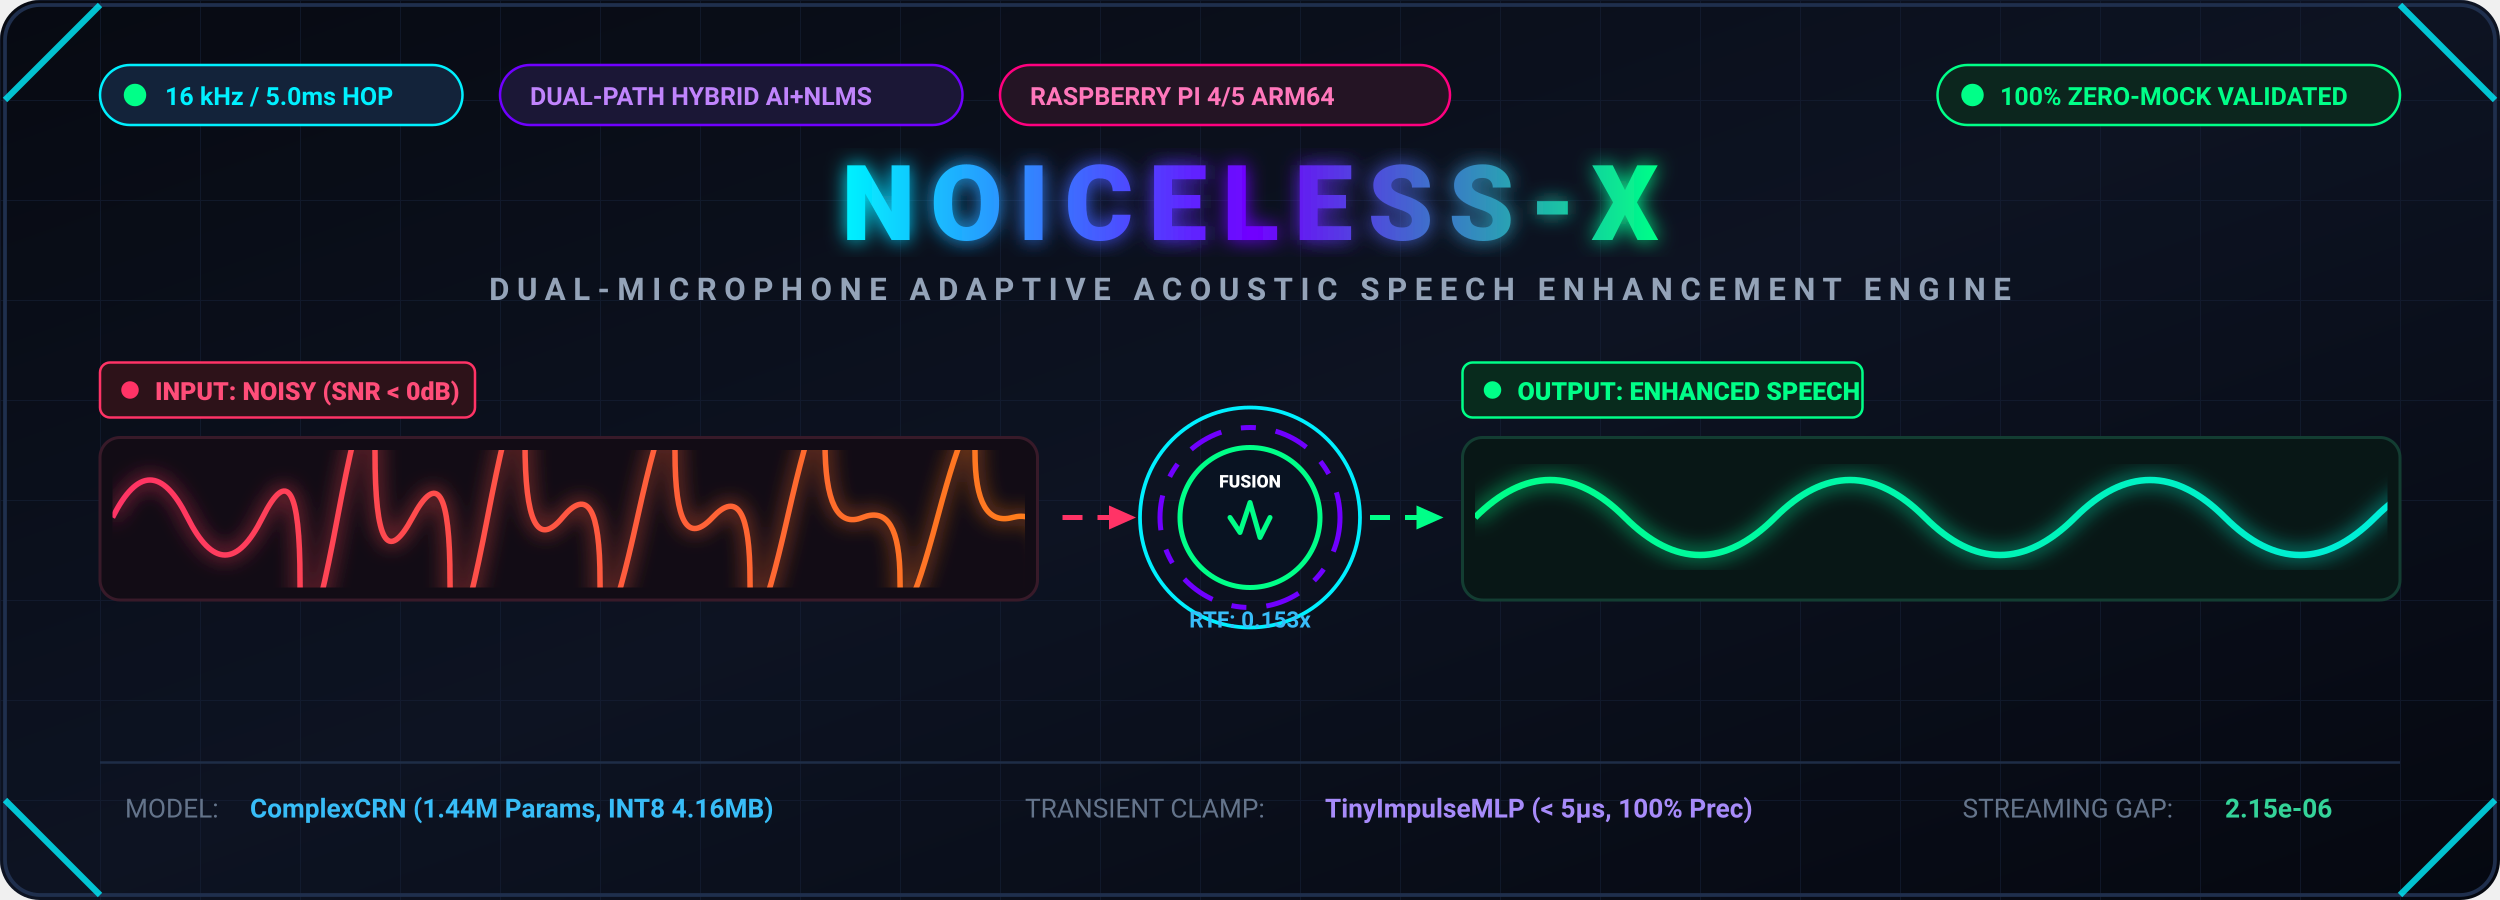
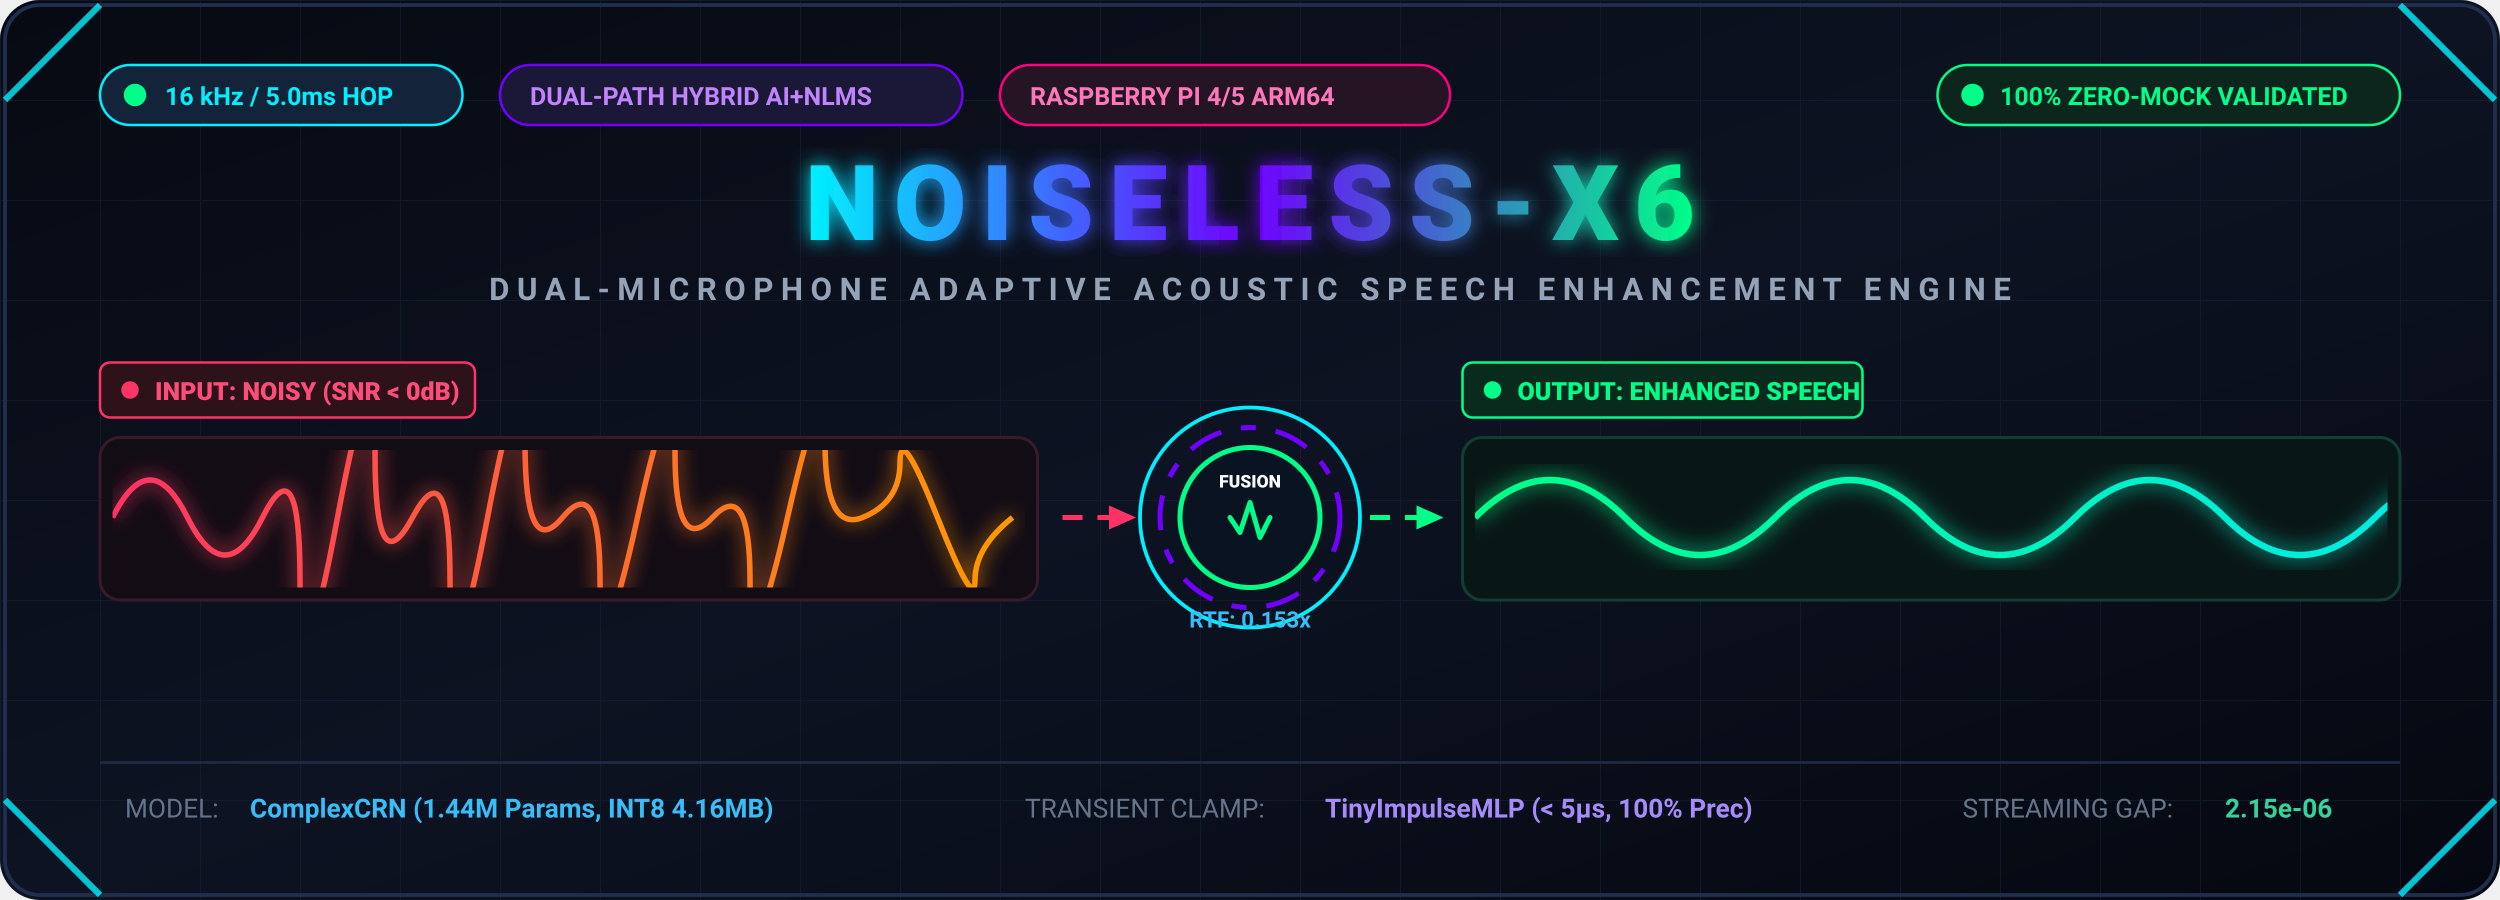
<svg xmlns="http://www.w3.org/2000/svg" viewBox="0 0 1000 360" width="100%" height="100%">
  <defs>
    <linearGradient id="bg-grad" x1="0%" y1="0%" x2="100%" y2="100%">
      <stop offset="0%" stop-color="#070a12" />
      <stop offset="50%" stop-color="#0d1322" />
      <stop offset="100%" stop-color="#050810" />
    </linearGradient>
    <linearGradient id="title-grad" x1="0%" y1="0%" x2="100%" y2="0%">
      <stop offset="0%" stop-color="#00f0ff" />
      <stop offset="50%" stop-color="#7000ff" />
      <stop offset="100%" stop-color="#00ff88" />
    </linearGradient>
    <linearGradient id="noisy-grad" x1="0%" y1="0%" x2="100%" y2="0%">
      <stop offset="0%" stop-color="#ff3366" />
      <stop offset="100%" stop-color="#ff9900" />
    </linearGradient>
    <linearGradient id="clean-grad" x1="0%" y1="0%" x2="100%" y2="0%">
      <stop offset="0%" stop-color="#00ff88" />
      <stop offset="100%" stop-color="#00e5ff" />
    </linearGradient>
    <filter id="glow-cyan" x="-20%" y="-20%" width="140%" height="140%">
      <feGaussianBlur stdDeviation="4" result="blur" />
      <feMerge>
        <feMergeNode in="blur" />
        <feMergeNode in="SourceGraphic" />
      </feMerge>
    </filter>
    <filter id="glow-green" x="-20%" y="-20%" width="140%" height="140%">
      <feGaussianBlur stdDeviation="4" result="blur" />
      <feMerge>
        <feMergeNode in="blur" />
        <feMergeNode in="SourceGraphic" />
      </feMerge>
    </filter>
    <filter id="glow-red" x="-20%" y="-20%" width="140%" height="140%">
      <feGaussianBlur stdDeviation="4" result="blur" />
      <feMerge>
        <feMergeNode in="blur" />
        <feMergeNode in="SourceGraphic" />
      </feMerge>
    </filter>
    <pattern id="cyber-grid" width="40" height="40" patternUnits="userSpaceOnUse">
      <path d="M 40 0 L 0 0 0 40" fill="none" stroke="#162238" stroke-width="0.75" opacity="0.6" />
    </pattern>
    <marker id="hero-arrow-red" viewBox="0 0 10 10" refX="7" refY="5" markerWidth="6" markerHeight="6" orient="auto-start-reverse">
      <path d="M 0 1 L 9 5 L 0 9 z" fill="#ff3366" />
    </marker>
    <marker id="hero-arrow-green" viewBox="0 0 10 10" refX="7" refY="5" markerWidth="6" markerHeight="6" orient="auto-start-reverse">
      <path d="M 0 1 L 9 5 L 0 9 z" fill="#00ff88" />
    </marker>
  </defs>
  <style>
    @keyframes dashStream {
      0% { stroke-dashoffset: 24; }
      100% { stroke-dashoffset: 0; }
    }
    .neon-title {
      font-family: 'Segoe UI', system-ui, -apple-system, Roboto, sans-serif;
      font-weight: 900;
      letter-spacing: 6px;
    }
    .laser-dash {
      stroke-dasharray: 8 6;
      animation: dashStream 1.2s linear infinite;
    }
    text {
      font-family: 'Segoe UI', system-ui, -apple-system, Roboto, sans-serif;
    }
  </style>
  <rect width="1000" height="360" rx="16" fill="url(#bg-grad)" />
  <rect width="1000" height="360" rx="16" fill="url(#cyber-grid)" />
  <rect x="2" y="2" width="996" height="356" rx="14" fill="none" stroke="#1f2f4d" stroke-width="1.5" />
  <path d="M 2 40 L 40 2 M 998 40 L 960 2 M 2 320 L 40 358 M 998 320 L 960 358" stroke="#00f0ff" stroke-width="2.5" fill="none" opacity="0.8" />
  <g transform="translate(40, 26)">
    <rect x="0" y="0" width="145" height="24" rx="12" fill="#13233a" stroke="#00f0ff" stroke-width="1" />
    <circle cx="14" cy="12" r="4.5" fill="#00ff88">
      <animate attributeName="opacity" values="1;0.3;1" dur="1.2s" repeatCount="indefinite" />
    </circle>
    <text x="26" y="16" fill="#00f0ff" font-family="monospace" font-size="10" font-weight="700">16 kHz / 5.0ms HOP</text>
    <rect x="160" y="0" width="185" height="24" rx="12" fill="#1b1736" stroke="#7000ff" stroke-width="1" />
    <text x="172" y="16" fill="#c084fc" font-family="monospace" font-size="10" font-weight="700">DUAL-PATH HYBRID AI+NLMS</text>
    <rect x="360" y="0" width="180" height="24" rx="12" fill="#241424" stroke="#ff007f" stroke-width="1" />
    <text x="372" y="16" fill="#ff77bb" font-family="monospace" font-size="10" font-weight="700">RASPBERRY PI 4/5 ARM64</text>
    <rect x="735" y="0" width="185" height="24" rx="12" fill="#0c261e" stroke="#00ff88" stroke-width="1" />
    <circle cx="749" cy="12" r="4.5" fill="#00ff88" />
    <text x="760" y="16" fill="#00ff88" font-family="monospace" font-size="10" font-weight="700">100% ZERO-MOCK VALIDATED</text>
  </g>
  <g transform="translate(500, 96)" text-anchor="middle">
-     <text class="neon-title" x="0" y="0" font-size="42" fill="url(#title-grad)" filter="url(#glow-cyan)">NOICELESS-X</text>
+     <text class="neon-title" x="0" y="0" font-size="42" fill="url(#title-grad)" filter="url(#glow-cyan)">NOISELESS-X6</text>
    <text x="0" y="24" fill="#94a3b8" font-size="12.5" font-weight="600" letter-spacing="3">
      DUAL-MICROPHONE ADAPTIVE ACOUSTIC SPEECH ENHANCEMENT ENGINE
    </text>
  </g>
  <g transform="translate(40, 145)">
    <rect x="0" y="0" width="150" height="22" rx="4" fill="#2d1219" stroke="#ff3366" stroke-width="1" />
    <circle cx="12" cy="11" r="3.5" fill="#ff3366" />
    <text x="22" y="15" fill="#ff4d79" font-family="monospace" font-size="10" font-weight="800">INPUT: NOISY (SNR &lt; 0dB)</text>
    <g transform="translate(0, 30)">
      <rect x="0" y="0" width="375" height="65" rx="8" fill="#120c15" stroke="#381a29" stroke-width="1.2" />
      <svg x="5" y="5" width="365" height="55" viewBox="0 0 365 55">
        <g>
-           <path d="M 0 27 Q 15 -3 30 27 T 60 27 T 75 52 T 90 27 T 105 1 T 120 27 T 135 52 T 150 27 T 165 -3 T 180 27 T 195 52 T 210 27 T 225 1 T 240 27 T 255 52 T 270 27 T 285 -3 T 300 27 T 315 52 T 330 27 T 345 1 T 360 27 T 375 52 T 390 27 T 405 -3 T 420 27 T 435 52 T 450 27 T 465 1 T 480 27 T 495 52 T 510 27" fill="none" stroke="url(#noisy-grad)" stroke-width="2.2" filter="url(#glow-red)" />
+           <path d="M 0 27 Q 15 -3 30 27 T 60 27 T 75 52 T 90 27 T 105 1 T 120 27 T 135 52 T 150 27 T 165 -3 T 180 27 T 195 52 T 210 27 T 225 1 T 240 27 T 255 52 T 270 27 T 285 -3 T 300 27 T 315 5 T 330 27 T 345 52 T 360 27" fill="none" stroke="url(#noisy-grad)" stroke-width="2.2" filter="url(#glow-red)" />
          <animateTransform attributeName="transform" type="translate" from="0 0" to="-120 0" dur="2s" repeatCount="indefinite" />
        </g>
      </svg>
    </g>
  </g>
  <path d="M 425 207 L 452 207" fill="none" stroke="#ff3366" stroke-width="2" class="laser-dash" marker-end="url(#hero-arrow-red)" />
  <g transform="translate(500, 207)">
    <circle cx="0" cy="0" r="44" fill="none" stroke="#00f0ff" stroke-width="1.5">
      <animate attributeName="r" values="40;48;40" dur="2.4s" repeatCount="indefinite" />
      <animate attributeName="opacity" values="0.5;0.1;0.5" dur="2.4s" repeatCount="indefinite" />
    </circle>
    <circle cx="0" cy="0" r="36" fill="none" stroke="#7000ff" stroke-width="2" stroke-dasharray="14 8 6 8">
      <animateTransform attributeName="transform" type="rotate" from="0 0 0" to="360 0 0" dur="10s" repeatCount="indefinite" />
    </circle>
    <circle cx="0" cy="0" r="28" fill="#091322" stroke="#00ff88" stroke-width="2" />
    <path d="M -8 0 L -4 6 L 0 -6 L 4 8 L 8 0" fill="none" stroke="#00ff88" stroke-width="2" stroke-linecap="round" stroke-linejoin="round" />
    <text x="0" y="-12" text-anchor="middle" fill="#ffffff" font-size="7" font-weight="800">FUSION</text>
    <text x="0" y="44" text-anchor="middle" fill="#38bdf8" font-family="monospace" font-size="9" font-weight="700">RTF: 0.153x</text>
  </g>
  <path d="M 548 207 L 575 207" fill="none" stroke="#00ff88" stroke-width="2" class="laser-dash" marker-end="url(#hero-arrow-green)" />
  <g transform="translate(585, 145)">
    <rect x="0" y="0" width="160" height="22" rx="4" fill="#082b1d" stroke="#00ff88" stroke-width="1" />
    <circle cx="12" cy="11" r="3.5" fill="#00ff88" />
    <text x="22" y="15" fill="#00ff88" font-family="monospace" font-size="10" font-weight="800">OUTPUT: ENHANCED SPEECH</text>
    <g transform="translate(0, 30)">
      <rect x="0" y="0" width="375" height="65" rx="8" fill="#081716" stroke="#133d32" stroke-width="1.2" />
      <svg x="5" y="5" width="365" height="55" viewBox="0 0 365 55">
        <g>
-           <path d="M 0 27 C 20 7, 40 7, 60 27 C 80 47, 100 47, 120 27 C 140 7, 160 7, 180 27 C 200 47, 220 47, 240 27 C 260 7, 280 7, 300 27 C 320 47, 340 47, 360 27 C 380 7, 400 7, 420 27 C 440 47, 460 47, 480 27 C 500 7, 520 7, 540 27" fill="none" stroke="url(#clean-grad)" stroke-width="2.6" filter="url(#glow-green)" />
+           <path d="M 0 27 C 20 7, 40 7, 60 27 C 80 47, 100 47, 120 27 C 140 7, 160 7, 180 27 C 200 47, 220 47, 240 27 C 260 7, 280 7, 300 27 C 320 47, 340 47, 360 27 C 380 7, 400 7, 420 27 C 440 47, 460 47, 480 27" fill="none" stroke="url(#clean-grad)" stroke-width="2.6" filter="url(#glow-green)" />
          <animateTransform attributeName="transform" type="translate" from="0 0" to="-120 0" dur="2s" repeatCount="indefinite" />
        </g>
      </svg>
    </g>
  </g>
  <g transform="translate(40, 305)">
    <line x1="0" y1="0" x2="920" y2="0" stroke="#1e2d47" stroke-width="1" />
    <g transform="translate(10, 22)">
      <text x="0" y="0" fill="#64748b" font-family="monospace" font-size="10.5">MODEL:</text>
      <text x="50" y="0" fill="#38bdf8" font-family="monospace" font-size="10.5" font-weight="700">ComplexCRN (1.44M Params, INT8 4.16MB)</text>
      <text x="360" y="0" fill="#64748b" font-family="monospace" font-size="10.5">TRANSIENT CLAMP:</text>
      <text x="480" y="0" fill="#a78bfa" font-family="monospace" font-size="10.5" font-weight="700">TinyImpulseMLP (&lt; 5µs, 100% Prec)</text>
      <text x="735" y="0" fill="#64748b" font-family="monospace" font-size="10.5">STREAMING GAP:</text>
      <text x="840" y="0" fill="#34d399" font-family="monospace" font-size="10.5" font-weight="700">2.15e-06</text>
    </g>
  </g>
</svg>
